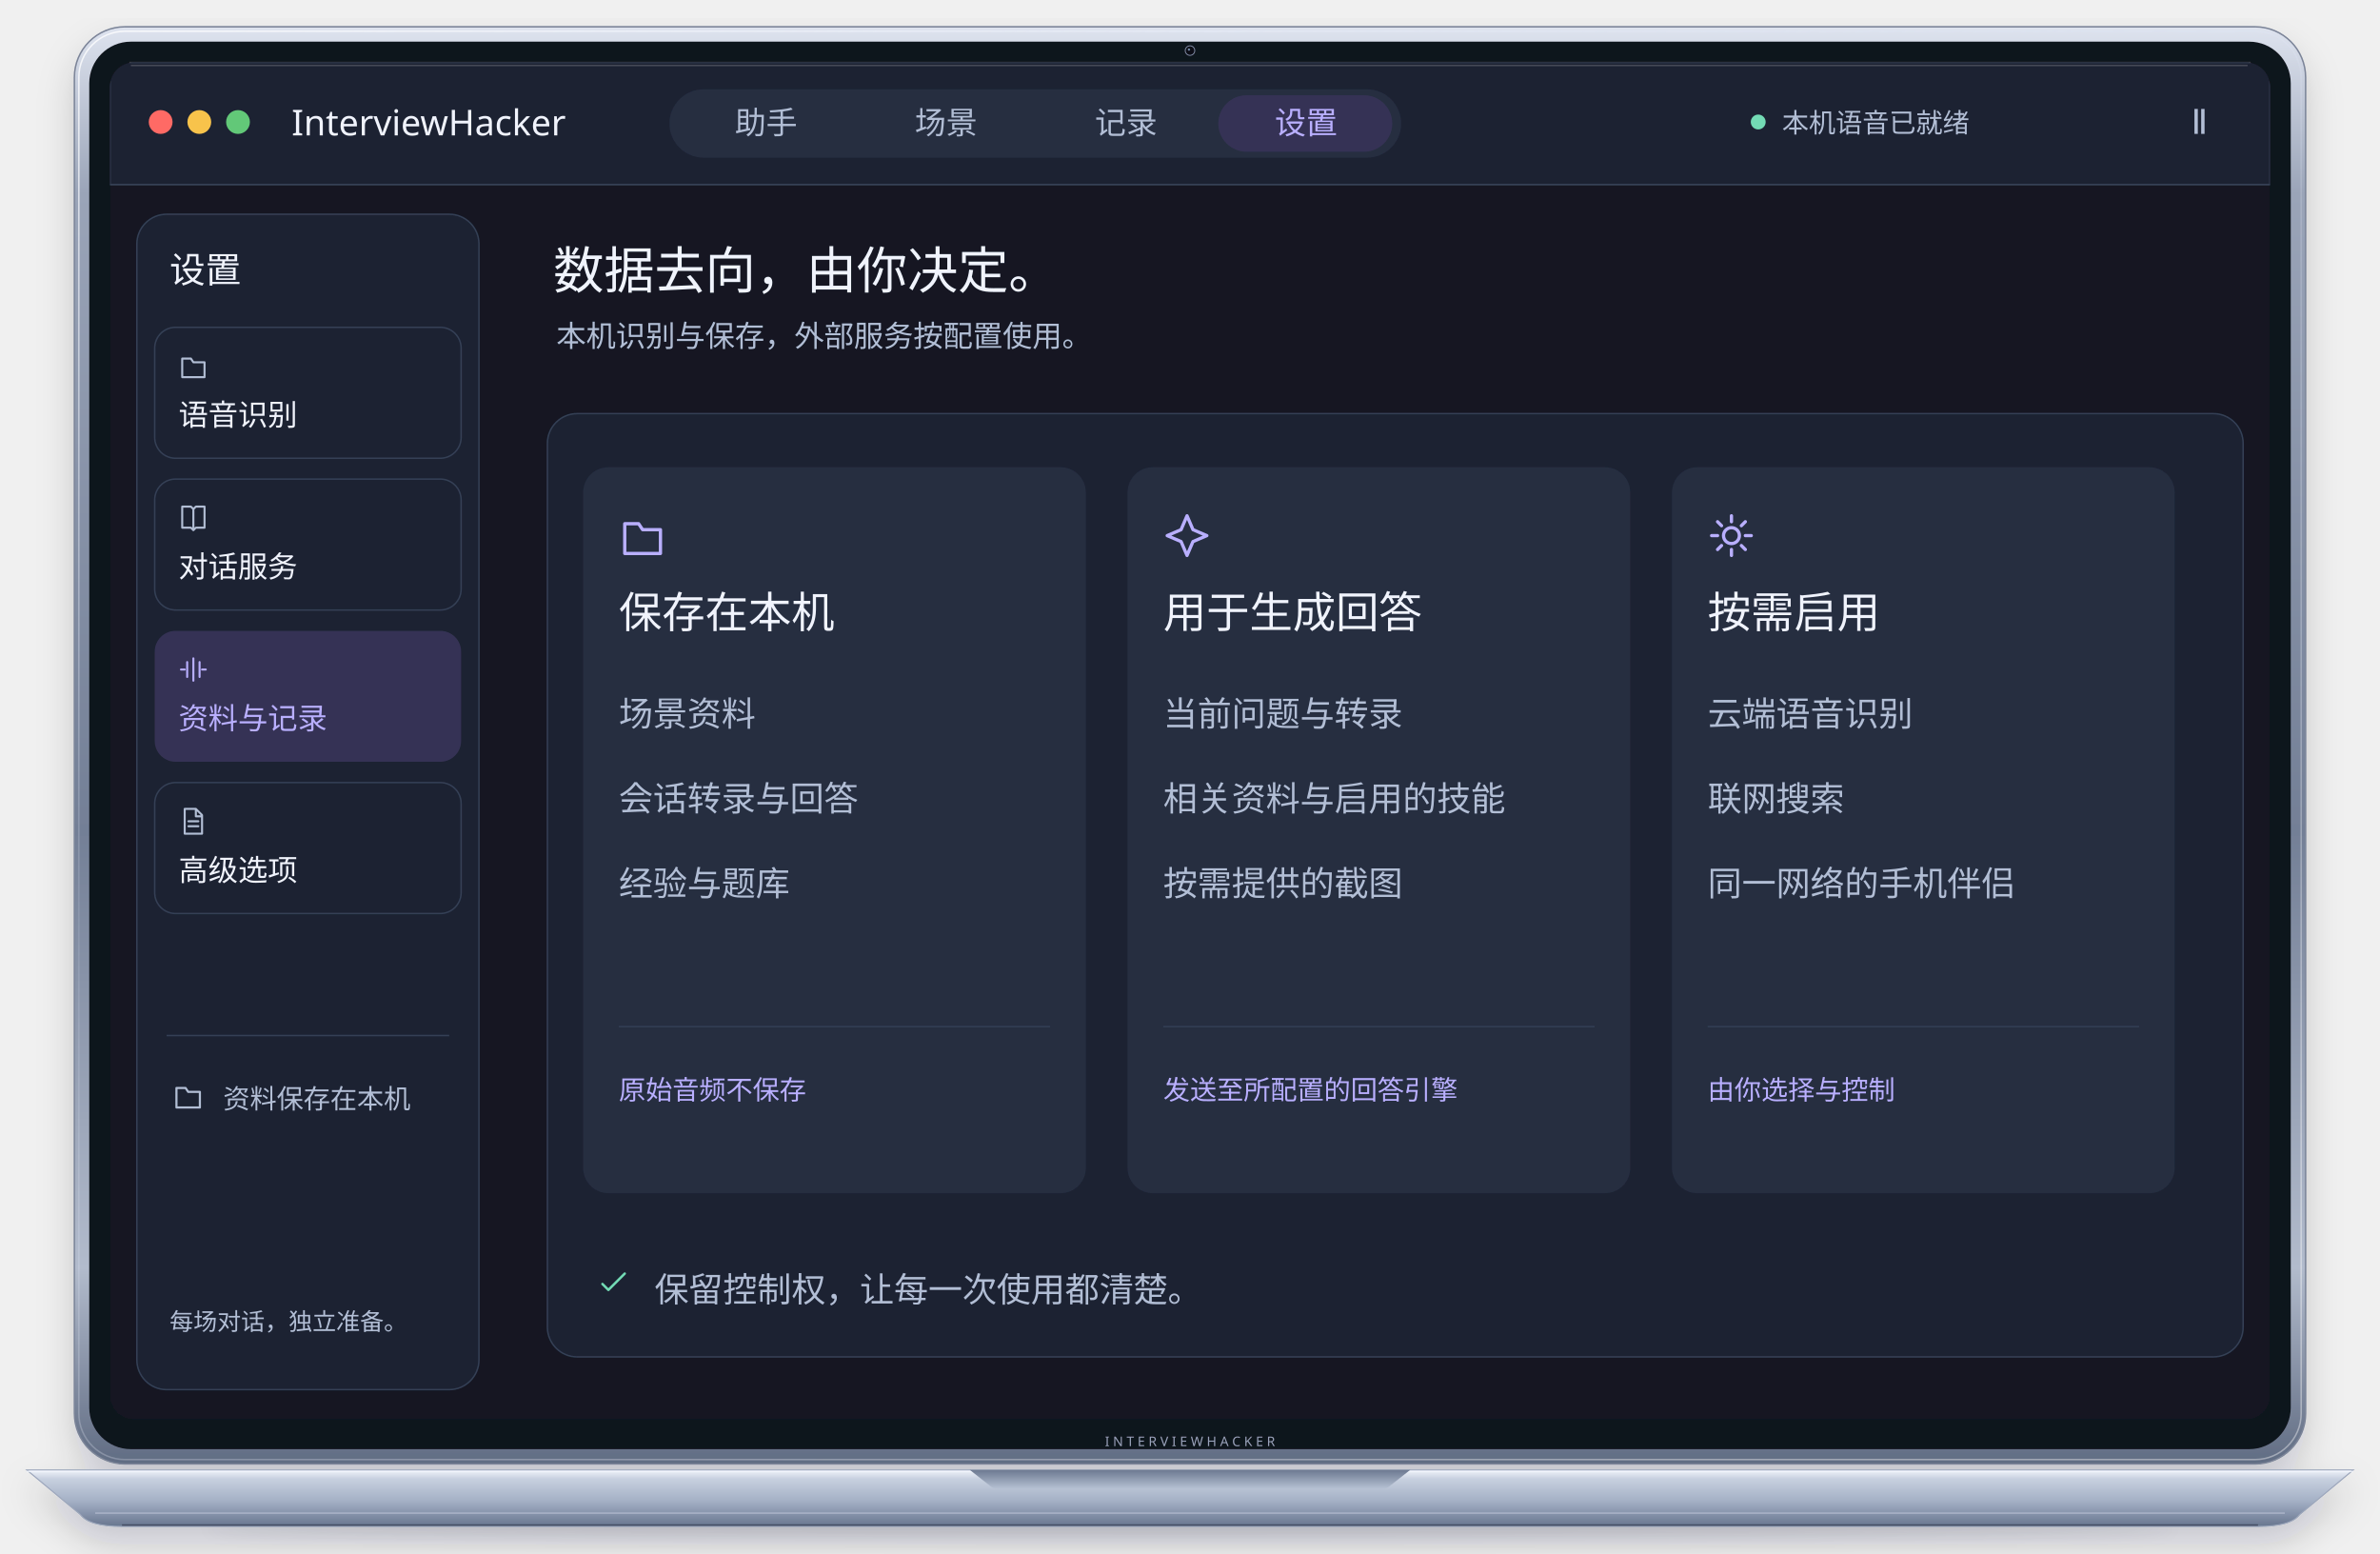
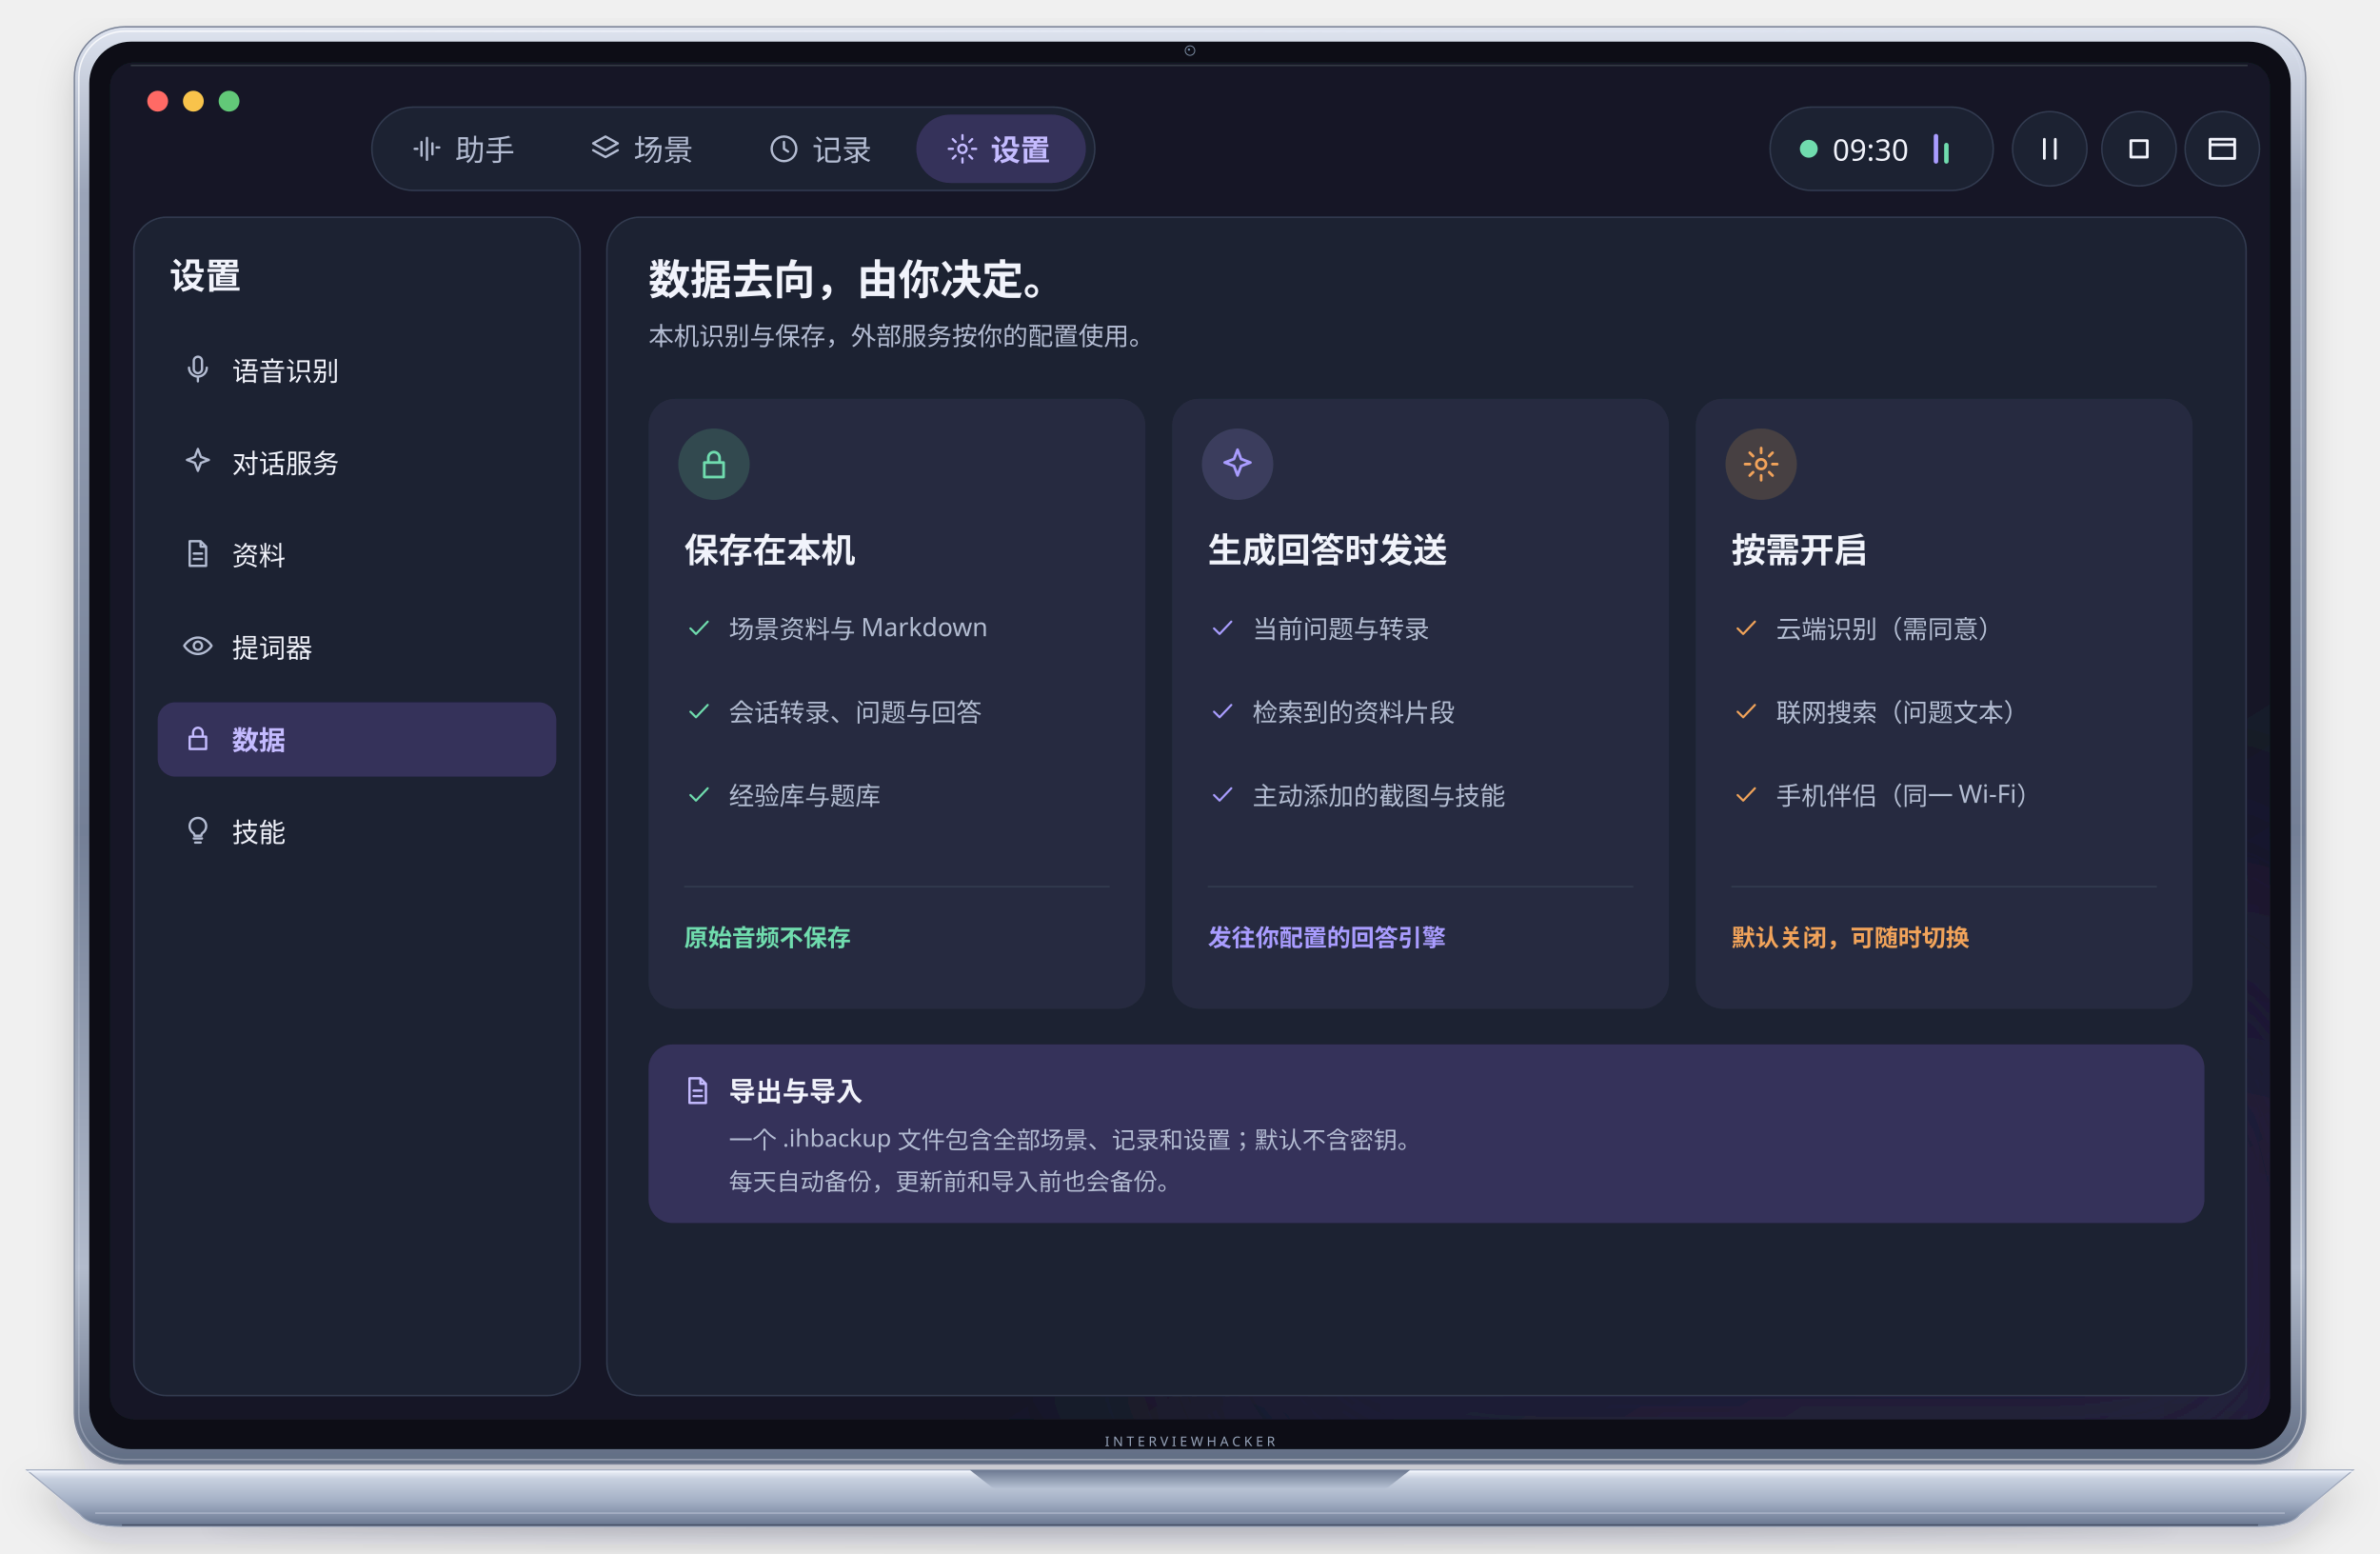
<svg xmlns="http://www.w3.org/2000/svg" width="1600" height="1044" viewBox="0 0 1600 1044" fill="none">
  <defs>
    <linearGradient id="accent" x1="0" y1="0" x2="1" y2="1">
      <stop stop-color="#7265ed" />
      <stop offset="1" stop-color="#9769ee" />
+     </linearGradient>
+     <linearGradient id="canvas" x1="0" y1="0" x2="1" y2="1">
+       <stop stop-color="#151926" />
+       <stop offset=".7" stop-color="#151926" />
+       <stop offset="1" stop-color="#221d3a" />
+     </linearGradient>
+     <linearGradient id="room" x1="0" y1="0" x2="1" y2="1">
+       <stop stop-color="#3a4258" />
+       <stop offset="1" stop-color="#1f2434" />
    </linearGradient>
    <linearGradient id="metal" x1="0" y1="0" x2="0" y2="1">
      <stop stop-color="#e1e6f1" />
      <stop offset=".12" stop-color="#9aa4b8" />
      <stop offset=".56" stop-color="#737f96" />
      <stop offset=".86" stop-color="#b2bbcc" />
      <stop offset="1" stop-color="#5d6980" />
    </linearGradient>
    <linearGradient id="rim-light" x1="0" y1="0" x2=".7" y2="1">
      <stop stop-color="#fff" stop-opacity=".8" />
      <stop offset=".42" stop-color="#e0e8fb" stop-opacity=".14" />
      <stop offset="1" stop-color="#fff" stop-opacity=".4" />
    </linearGradient>
    <linearGradient id="base" x1="0" y1="0" x2="0" y2="1">
      <stop stop-color="#f0f3fa" />
      <stop offset=".16" stop-color="#c7d0df" />
      <stop offset=".55" stop-color="#a4b0c5" />
      <stop offset="1" stop-color="#67758f" />
    </linearGradient>
    <linearGradient id="notch" x1="0" y1="0" x2="0" y2="1">
      <stop stop-color="#6c7991" />
      <stop offset="1" stop-color="#b8c3d5" />
    </linearGradient>
    <clipPath id="display">
      <rect x="74" y="42" width="1452" height="912" rx="16" />
    </clipPath>
    <filter id="device-shadow" x="-8%" y="-6%" width="116%" height="126%">
      <feDropShadow dx="0" dy="12" stdDeviation="12" flood-color="#0d1426" flood-opacity=".17" />
    </filter>
    <filter id="contact-shadow" x="-10%" y="-100%" width="120%" height="300%">
      <feGaussianBlur stdDeviation="6" />
    </filter>
+     <filter id="soft-glow" x="-50%" y="-50%" width="200%" height="200%">
+       <feGaussianBlur stdDeviation="90" />
+     </filter>
    <filter id="card-shadow" x="-20%" y="-20%" width="140%" height="160%">
-       <feDropShadow dx="0" dy="15" stdDeviation="17" flood-color="#0d1426" flood-opacity=".16" />
+       <feDropShadow dx="0" dy="18" stdDeviation="20" flood-color="#05070d" flood-opacity=".45" />
    </filter>
    <filter id="phone-shadow" x="-20%" y="-10%" width="140%" height="130%">
      <feDropShadow dx="0" dy="12" stdDeviation="10" flood-color="#0d1426" flood-opacity=".18" />
    </filter>
  </defs>
  <g font-family="'HarmonyOS Sans SC','PingFang SC','Microsoft YaHei',sans-serif" text-rendering="geometricPrecision">
    <ellipse cx="800" cy="1026" rx="660" ry="6" fill="#101626" opacity=".16" filter="url(#contact-shadow)" />
    <g filter="url(#device-shadow)">
      <rect x="50" y="18" width="1500" height="966" rx="34" fill="url(#metal)" stroke="#7b8498" />
      <rect x="53" y="21" width="1494" height="960" rx="31" fill="none" stroke="url(#rim-light)" />
-       <rect x="60" y="28" width="1480" height="946" rx="28" fill="#10131b" stroke="none" />
-       <path d="M87 42H1513" stroke="#bfc8db" stroke-opacity=".25" />
+       <rect x="60" y="28" width="1480" height="946" rx="28" fill="#0c0f16" stroke="none" />
      <circle cx="800" cy="34" r="3.2" fill="#090d15" stroke="#8491aa" stroke-width=".6" />
      <circle cx="799.3" cy="33.3" r=".8" fill="#7186a5" />
      <g clip-path="url(#display)">
-         <rect x="74" y="42" width="1452" height="912" rx="16" fill="#121723" stroke="none" />
-         <rect x="74" y="42" width="1452" height="82" rx="0" fill="#1c2232" stroke="#343f55" />
-         <path d="M74 124H1526" stroke="#343f55" />
-         <circle cx="108" cy="82" r="8" fill="#ff6a65" />
-         <circle cx="134" cy="82" r="8" fill="#f8c34b" />
-         <circle cx="160" cy="82" r="8" fill="#62c878" />
-         <text x="196" y="91" font-size="24" font-weight="500" fill="#f0f3fc">InterviewHacker</text>
-         <rect x="450" y="60" width="492" height="46" rx="23" fill="#252d40" stroke="none" />
-         <text x="515" y="90" font-size="21" font-weight="500" fill="#b2bed5" text-anchor="middle">助手</text>
-         <text x="636" y="90" font-size="21" font-weight="500" fill="#b2bed5" text-anchor="middle">场景</text>
-         <text x="757" y="90" font-size="21" font-weight="500" fill="#b2bed5" text-anchor="middle">记录</text>
-         <rect x="819" y="64" width="117" height="38" rx="19" fill="#353254" stroke="none" />
-         <text x="878" y="90" font-size="21" font-weight="500" fill="#b9afff" text-anchor="middle">设置</text>
-         <circle cx="1182" cy="82" r="5" fill="#73dbb5" />
-         <text x="1198" y="89" font-size="18" font-weight="400" fill="#b2bed5">本机语音已就绪</text>
-         <text x="1473" y="90" font-size="23" font-weight="400" fill="#b2bed5">Ⅱ</text>
-         <rect x="92" y="144" width="230" height="790" rx="20" fill="#1c2232" stroke="#343f55" />
-         <text x="114" y="190" font-size="24" font-weight="500" fill="#f0f3fc">设置</text>
-         <rect x="104" y="220" width="206" height="88" rx="14" fill="#1c2232" stroke="#343f55" />
-         <g transform="translate(120 236) scale(0.8333333)" fill="none" stroke="#b2bed5" stroke-width="1.65" stroke-linecap="round" stroke-linejoin="round">
-           <path d="M3 6h7l2 3h9v12H3z" />
-         </g>
-         <text x="120" y="286" font-size="20" font-weight="400" fill="#f0f3fc">语音识别</text>
-         <rect x="104" y="322" width="206" height="88" rx="14" fill="#1c2232" stroke="#343f55" />
-         <g transform="translate(120 338) scale(0.8333333)" fill="none" stroke="#b2bed5" stroke-width="1.65" stroke-linecap="round" stroke-linejoin="round">
-           <path d="M3 3h7l2 2 2-2h7v17h-7l-2 2-2-2H3zM12 5v17" />
-         </g>
-         <text x="120" y="388" font-size="20" font-weight="400" fill="#f0f3fc">对话服务</text>
-         <rect x="104" y="424" width="206" height="88" rx="14" fill="#353254" stroke="none" />
-         <g transform="translate(120 440) scale(0.8333333)" fill="none" stroke="#b9afff" stroke-width="1.65" stroke-linecap="round" stroke-linejoin="round">
-           <path d="M2 12h3m2-6v12m5-15v18m5-15v12m2-6h3" />
-         </g>
-         <text x="120" y="490" font-size="20" font-weight="500" fill="#b9afff">资料与记录</text>
-         <rect x="104" y="526" width="206" height="88" rx="14" fill="#1c2232" stroke="#343f55" />
-         <g transform="translate(120 542) scale(0.8333333)" fill="none" stroke="#b2bed5" stroke-width="1.65" stroke-linecap="round" stroke-linejoin="round">
-           <path d="M5 2h9l5 5v15H5zM14 2v6h5M8 12h8M8 16h8" />
-         </g>
-         <text x="120" y="592" font-size="20" font-weight="400" fill="#f0f3fc">高级选项</text>
-         <path d="M112 696H302" stroke="#343f55" />
-         <g transform="translate(116 726) scale(0.875)" fill="none" stroke="#b2bed5" stroke-width="1.65" stroke-linecap="round" stroke-linejoin="round">
-           <path d="M3 6h7l2 3h9v12H3z" />
-         </g>
-         <text x="150" y="745" font-size="18" font-weight="400" fill="#b2bed5">资料保存在本机</text>
-         <text x="114" y="894" font-size="16" font-weight="400" fill="#b2bed5">每场对话，独立准备。</text>
-         <text x="372" y="194" font-size="34" font-weight="500" fill="#f0f3fc">数据去向，由你决定。</text>
-         <text x="374" y="233" font-size="20" font-weight="400" fill="#b2bed5">本机识别与保存，外部服务按配置使用。</text>
-         <rect x="368" y="278" width="1140" height="634" rx="20" fill="#1c2232" stroke="#343f55" />
-         <rect x="392" y="314" width="338" height="488" rx="17" fill="#252d40" stroke="none" />
-         <g transform="translate(416 344) scale(1.333333)" fill="none" stroke="#b9afff" stroke-width="1.65" stroke-linecap="round" stroke-linejoin="round">
-           <path d="M3 6h7l2 3h9v12H3z" />
-         </g>
-         <text x="416" y="422" font-size="29" font-weight="500" fill="#f0f3fc">保存在本机</text>
-         <text x="416" y="488" font-size="23" font-weight="400" fill="#b2bed5">场景资料</text>
-         <text x="416" y="545" font-size="23" font-weight="400" fill="#b2bed5">会话转录与回答</text>
-         <text x="416" y="602" font-size="23" font-weight="400" fill="#b2bed5">经验与题库</text>
-         <path d="M416 690H706" stroke="#343f55" />
-         <text x="416" y="739" font-size="18" font-weight="500" fill="#b9afff">原始音频不保存</text>
-         <rect x="758" y="314" width="338" height="488" rx="17" fill="#252d40" stroke="none" />
-         <g transform="translate(782 344) scale(1.333333)" fill="none" stroke="#b9afff" stroke-width="1.65" stroke-linecap="round" stroke-linejoin="round">
-           <path d="m12 2 3 7 7 3-7 3-3 7-3-7-7-3 7-3z" />
-         </g>
-         <text x="782" y="422" font-size="29" font-weight="500" fill="#f0f3fc">用于生成回答</text>
-         <text x="782" y="488" font-size="23" font-weight="400" fill="#b2bed5">当前问题与转录</text>
-         <text x="782" y="545" font-size="23" font-weight="400" fill="#b2bed5">相关资料与启用的技能</text>
-         <text x="782" y="602" font-size="23" font-weight="400" fill="#b2bed5">按需提供的截图</text>
-         <path d="M782 690H1072" stroke="#343f55" />
-         <text x="782" y="739" font-size="18" font-weight="500" fill="#b9afff">发送至所配置的回答引擎</text>
-         <rect x="1124" y="314" width="338" height="488" rx="17" fill="#252d40" stroke="none" />
-         <g transform="translate(1148 344) scale(1.333333)" fill="none" stroke="#b9afff" stroke-width="1.65" stroke-linecap="round" stroke-linejoin="round">
-           <path d="M12 8a4 4 0 1 0 0 8 4 4 0 0 0 0-8M12 2v3m0 14v3M2 12h3m14 0h3M5 5l2 2m10 10 2 2M5 19l2-2M17 7l2-2" />
-         </g>
-         <text x="1148" y="422" font-size="29" font-weight="500" fill="#f0f3fc">按需启用</text>
-         <text x="1148" y="488" font-size="23" font-weight="400" fill="#b2bed5">云端语音识别</text>
-         <text x="1148" y="545" font-size="23" font-weight="400" fill="#b2bed5">联网搜索</text>
-         <text x="1148" y="602" font-size="23" font-weight="400" fill="#b2bed5">同一网络的手机伴侣</text>
-         <path d="M1148 690H1438" stroke="#343f55" />
-         <text x="1148" y="739" font-size="18" font-weight="500" fill="#b9afff">由你选择与控制</text>
-         <g transform="translate(400 851) scale(1)" fill="none" stroke="#73dbb5" stroke-width="1.65" stroke-linecap="round" stroke-linejoin="round">
-           <path d="m5 12 4 4L20 5" />
-         </g>
-         <text x="440" y="875" font-size="23" font-weight="400" fill="#b2bed5">保留控制权，让每一次使用都清楚。</text>
+         <rect x="74" y="42" width="1452" height="912" rx="16" fill="url(#canvas)" stroke="none" />
+         <ellipse cx="1300" cy="900" rx="520" ry="260" fill="#221d3a" opacity=".7" filter="url(#soft-glow)" />
+         <circle cx="106" cy="68" r="7" fill="#ff6a65" />
+         <circle cx="130" cy="68" r="7" fill="#f8c34b" />
+         <circle cx="154" cy="68" r="7" fill="#62c878" />
+         <rect x="250" y="72" width="486" height="56" rx="28" fill="#1d2232" stroke="#323a50" />
+         <g transform="translate(276 89) scale(0.92)" fill="none" stroke="#b3bcd2" stroke-width="1.7" stroke-linecap="round" stroke-linejoin="round">
+           <path d="M3 12h2m3-5v10m4-13v16m4-12v8m3-5h2" />
+         </g>
+         <text x="306" y="108" font-size="20" font-weight="500" fill="#b3bcd2">助手</text>
+         <g transform="translate(396 89) scale(0.92)" fill="none" stroke="#b3bcd2" stroke-width="1.7" stroke-linecap="round" stroke-linejoin="round">
+           <path d="m12 3 9 5-9 5-9-5zM3 13l9 5 9-5" />
+         </g>
+         <text x="426" y="108" font-size="20" font-weight="500" fill="#b3bcd2">场景</text>
+         <g transform="translate(516 89) scale(0.92)" fill="none" stroke="#b3bcd2" stroke-width="1.7" stroke-linecap="round" stroke-linejoin="round">
+           <path d="M12 7v5l3 2M21 12a9 9 0 1 1-18 0 9 9 0 0 1 18 0" />
+         </g>
+         <text x="546" y="108" font-size="20" font-weight="500" fill="#b3bcd2">记录</text>
+         <rect x="616" y="77" width="114" height="46" rx="23" fill="#35305a" stroke="none" />
+         <g transform="translate(636 89) scale(0.92)" fill="none" stroke="#c4bbff" stroke-width="1.7" stroke-linecap="round" stroke-linejoin="round">
+           <path d="M12 9a3 3 0 1 0 0 6 3 3 0 0 0 0-6M12 2v3m0 14v3M2 12h3m14 0h3M4.9 4.9l2.1 2.1m10 10 2.1 2.1M4.9 19.1 7 17M17 7l2.1-2.1" />
+         </g>
+         <text x="666" y="108" font-size="20" font-weight="600" fill="#c4bbff">设置</text>
+         <rect x="1190" y="72" width="150" height="56" rx="28" fill="#1d2232" stroke="#323a50" />
+         <circle cx="1216" cy="100" r="6" fill="#6fdcae" />
+         <text x="1232" y="108" font-size="20" font-weight="500" fill="#f1f3fb">09:30</text>
+         <rect x="1300" y="90" width="3" height="20" rx="1.5" fill="#a99cff" stroke="none" />
+         <rect x="1307" y="96" width="3" height="14" rx="1.5" fill="#6fdcae" stroke="none" />
+         <circle cx="1378" cy="100" r="25" fill="#1d2232" stroke="#323a50" />
+         <g transform="translate(1367 89) scale(0.92)" fill="none" stroke="#f1f3fb" stroke-width="2" stroke-linecap="round" stroke-linejoin="round">
+           <path d="M8 5v14M16 5v14" />
+         </g>
+         <circle cx="1438" cy="100" r="25" fill="#1d2232" stroke="#323a50" />
+         <g transform="translate(1427 89) scale(0.92)" fill="none" stroke="#f1f3fb" stroke-width="2" stroke-linecap="round" stroke-linejoin="round">
+           <path d="M6 6h12v12H6z" />
+         </g>
+         <circle cx="1494" cy="100" r="25" fill="#1d2232" stroke="#323a50" />
+         <g transform="translate(1483 89) scale(0.92)" fill="none" stroke="#f1f3fb" stroke-width="2" stroke-linecap="round" stroke-linejoin="round">
+           <path d="M3 5h18v14H3zM3 9h18" />
+         </g>
+         <rect x="90" y="146" width="300" height="792" rx="22" fill="#1d2232" stroke="#323a50" />
+         <text x="114" y="194" font-size="24" font-weight="600" fill="#f1f3fb">设置</text>
+         <rect x="106" y="224" width="268" height="50" rx="12" fill="none" stroke="none" />
+         <g transform="translate(122 237) scale(0.92)" fill="none" stroke="#b3bcd2" stroke-width="1.7" stroke-linecap="round" stroke-linejoin="round">
+           <path d="M9 6a3 3 0 0 1 6 0v6a3 3 0 0 1-6 0zM5.5 11a6.5 6.5 0 0 0 13 0M12 17.5V21" />
+         </g>
+         <text x="156" y="256" font-size="18" font-weight="500" fill="#f1f3fb">语音识别</text>
+         <rect x="106" y="286" width="268" height="50" rx="12" fill="none" stroke="none" />
+         <g transform="translate(122 299) scale(0.92)" fill="none" stroke="#b3bcd2" stroke-width="1.7" stroke-linecap="round" stroke-linejoin="round">
+           <path d="m12 3 2.2 5.8L20 11l-5.8 2.2L12 19l-2.2-5.8L4 11l5.8-2.2z" />
+         </g>
+         <text x="156" y="318" font-size="18" font-weight="500" fill="#f1f3fb">对话服务</text>
+         <rect x="106" y="348" width="268" height="50" rx="12" fill="none" stroke="none" />
+         <g transform="translate(122 361) scale(0.92)" fill="none" stroke="#b3bcd2" stroke-width="1.7" stroke-linecap="round" stroke-linejoin="round">
+           <path d="M6 3h8l4 4v14H6zM14 3v4h4M9 12h6M9 16h6" />
+         </g>
+         <text x="156" y="380" font-size="18" font-weight="500" fill="#f1f3fb">资料</text>
+         <rect x="106" y="410" width="268" height="50" rx="12" fill="none" stroke="none" />
+         <g transform="translate(122 423) scale(0.92)" fill="none" stroke="#b3bcd2" stroke-width="1.7" stroke-linecap="round" stroke-linejoin="round">
+           <path d="M2 12s3.5-6 10-6 10 6 10 6-3.5 6-10 6S2 12 2 12zM12 9a3 3 0 1 0 0 6 3 3 0 0 0 0-6" />
+         </g>
+         <text x="156" y="442" font-size="18" font-weight="500" fill="#f1f3fb">提词器</text>
+         <rect x="106" y="472" width="268" height="50" rx="12" fill="#35305a" stroke="none" />
+         <g transform="translate(122 485) scale(0.92)" fill="none" stroke="#c4bbff" stroke-width="1.7" stroke-linecap="round" stroke-linejoin="round">
+           <path d="M6 11h12v9H6zM8.5 11V8a3.5 3.5 0 0 1 7 0v3" />
+         </g>
+         <text x="156" y="504" font-size="18" font-weight="600" fill="#c4bbff">数据</text>
+         <rect x="106" y="534" width="268" height="50" rx="12" fill="none" stroke="none" />
+         <g transform="translate(122 547) scale(0.92)" fill="none" stroke="#b3bcd2" stroke-width="1.7" stroke-linecap="round" stroke-linejoin="round">
+           <path d="M9 18h6M10 21h4M12 3a6 6 0 0 0-3.5 10.9c.6.5 1 1.2 1 2.1h5c0-.9.4-1.6 1-2.1A6 6 0 0 0 12 3" />
+         </g>
+         <text x="156" y="566" font-size="18" font-weight="500" fill="#f1f3fb">技能</text>
+         <rect x="408" y="146" width="1102" height="792" rx="22" fill="#1d2232" stroke="#323a50" />
+         <text x="436" y="198" font-size="28" font-weight="600" fill="#f1f3fb">数据去向，由你决定。</text>
+         <text x="436" y="232" font-size="17" font-weight="400" fill="#b3bcd2">本机识别与保存，外部服务按你的配置使用。</text>
+         <rect x="436" y="268" width="334" height="410" rx="18" fill="#262c3f" stroke="none" />
+         <circle cx="480" cy="312" r="24" fill="#6fdcae" fill-opacity=".16" />
+         <g transform="translate(467 299) scale(1.08)" fill="none" stroke="#6fdcae" stroke-width="1.7" stroke-linecap="round" stroke-linejoin="round">
+           <path d="M6 11h12v9H6zM8.5 11V8a3.5 3.5 0 0 1 7 0v3" />
+         </g>
+         <text x="460" y="378" font-size="23" font-weight="600" fill="#f1f3fb">保存在本机</text>
+         <g transform="translate(460 412) scale(0.83)" fill="none" stroke="#6fdcae" stroke-width="1.7" stroke-linecap="round" stroke-linejoin="round">
+           <path d="m5 12.5 4.5 4.5L19 7" />
+         </g>
+         <text x="490" y="429" font-size="17" font-weight="400" fill="#b3bcd2">场景资料与 Markdown</text>
+         <g transform="translate(460 468) scale(0.83)" fill="none" stroke="#6fdcae" stroke-width="1.7" stroke-linecap="round" stroke-linejoin="round">
+           <path d="m5 12.5 4.5 4.5L19 7" />
+         </g>
+         <text x="490" y="485" font-size="17" font-weight="400" fill="#b3bcd2">会话转录、问题与回答</text>
+         <g transform="translate(460 524) scale(0.83)" fill="none" stroke="#6fdcae" stroke-width="1.7" stroke-linecap="round" stroke-linejoin="round">
+           <path d="m5 12.5 4.5 4.5L19 7" />
+         </g>
+         <text x="490" y="541" font-size="17" font-weight="400" fill="#b3bcd2">经验库与题库</text>
+         <path d="M460 596L746 596" stroke="#323a50" />
+         <text x="460" y="636" font-size="16" font-weight="600" fill="#6fdcae">原始音频不保存</text>
+         <rect x="788" y="268" width="334" height="410" rx="18" fill="#262c3f" stroke="none" />
+         <circle cx="832" cy="312" r="24" fill="#a99cff" fill-opacity=".16" />
+         <g transform="translate(819 299) scale(1.08)" fill="none" stroke="#a99cff" stroke-width="1.7" stroke-linecap="round" stroke-linejoin="round">
+           <path d="m12 3 2.2 5.8L20 11l-5.8 2.2L12 19l-2.2-5.8L4 11l5.8-2.2z" />
+         </g>
+         <text x="812" y="378" font-size="23" font-weight="600" fill="#f1f3fb">生成回答时发送</text>
+         <g transform="translate(812 412) scale(0.83)" fill="none" stroke="#a99cff" stroke-width="1.7" stroke-linecap="round" stroke-linejoin="round">
+           <path d="m5 12.5 4.5 4.5L19 7" />
+         </g>
+         <text x="842" y="429" font-size="17" font-weight="400" fill="#b3bcd2">当前问题与转录</text>
+         <g transform="translate(812 468) scale(0.83)" fill="none" stroke="#a99cff" stroke-width="1.7" stroke-linecap="round" stroke-linejoin="round">
+           <path d="m5 12.5 4.5 4.5L19 7" />
+         </g>
+         <text x="842" y="485" font-size="17" font-weight="400" fill="#b3bcd2">检索到的资料片段</text>
+         <g transform="translate(812 524) scale(0.83)" fill="none" stroke="#a99cff" stroke-width="1.7" stroke-linecap="round" stroke-linejoin="round">
+           <path d="m5 12.5 4.5 4.5L19 7" />
+         </g>
+         <text x="842" y="541" font-size="17" font-weight="400" fill="#b3bcd2">主动添加的截图与技能</text>
+         <path d="M812 596L1098 596" stroke="#323a50" />
+         <text x="812" y="636" font-size="16" font-weight="600" fill="#a99cff">发往你配置的回答引擎</text>
+         <rect x="1140" y="268" width="334" height="410" rx="18" fill="#262c3f" stroke="none" />
+         <circle cx="1184" cy="312" r="24" fill="#f2a35a" fill-opacity=".16" />
+         <g transform="translate(1171 299) scale(1.08)" fill="none" stroke="#f2a35a" stroke-width="1.7" stroke-linecap="round" stroke-linejoin="round">
+           <path d="M12 9a3 3 0 1 0 0 6 3 3 0 0 0 0-6M12 2v3m0 14v3M2 12h3m14 0h3M4.9 4.9l2.1 2.1m10 10 2.1 2.1M4.9 19.1 7 17M17 7l2.1-2.1" />
+         </g>
+         <text x="1164" y="378" font-size="23" font-weight="600" fill="#f1f3fb">按需开启</text>
+         <g transform="translate(1164 412) scale(0.83)" fill="none" stroke="#f2a35a" stroke-width="1.7" stroke-linecap="round" stroke-linejoin="round">
+           <path d="m5 12.5 4.5 4.5L19 7" />
+         </g>
+         <text x="1194" y="429" font-size="17" font-weight="400" fill="#b3bcd2">云端识别（需同意）</text>
+         <g transform="translate(1164 468) scale(0.83)" fill="none" stroke="#f2a35a" stroke-width="1.7" stroke-linecap="round" stroke-linejoin="round">
+           <path d="m5 12.5 4.5 4.5L19 7" />
+         </g>
+         <text x="1194" y="485" font-size="17" font-weight="400" fill="#b3bcd2">联网搜索（问题文本）</text>
+         <g transform="translate(1164 524) scale(0.83)" fill="none" stroke="#f2a35a" stroke-width="1.7" stroke-linecap="round" stroke-linejoin="round">
+           <path d="m5 12.5 4.5 4.5L19 7" />
+         </g>
+         <text x="1194" y="541" font-size="17" font-weight="400" fill="#b3bcd2">手机伴侣（同一 Wi-Fi）</text>
+         <path d="M1164 596L1450 596" stroke="#323a50" />
+         <text x="1164" y="636" font-size="16" font-weight="600" fill="#f2a35a">默认关闭，可随时切换</text>
+         <rect x="436" y="702" width="1046" height="120" rx="16" fill="#35305a" stroke="none" />
+         <g transform="translate(458 722) scale(0.92)" fill="none" stroke="#c4bbff" stroke-width="1.7" stroke-linecap="round" stroke-linejoin="round">
+           <path d="M6 3h8l4 4v14H6zM14 3v4h4M9 12h6M9 16h6" />
+         </g>
+         <text x="490" y="740" font-size="18" font-weight="600" fill="#f1f3fb">导出与导入</text>
+         <text x="490" y="772" font-size="16" font-weight="400" fill="#b3bcd2">一个 .ihbackup 文件包含全部场景、记录和设置；默认不含密钥。</text>
+         <text x="490" y="800" font-size="16" font-weight="400" fill="#b3bcd2">每天自动备份，更新前和导入前也会备份。</text>
      </g>
-       <path d="M88 44H1511" stroke="#fff" stroke-opacity=".18" />
+       <path d="M88 44H1511" stroke="#fff" stroke-opacity=".14" />
      <text x="800" y="972" font-size="9" font-weight="500" fill="#98a3ba" text-anchor="middle">I N T E R V I E W H A C K E R</text>
      <path d="M18 988H1582L1546 1018Q1540 1026 1518 1026H82Q60 1026 54 1018Z" fill="url(#base)" stroke="#9ca6bb" stroke-width=".8" />
      <path d="M18 989H1582" stroke="#f4f6fd" stroke-opacity=".8" />
      <path d="M652 988H948L934 999Q932 1001 926 1001H674Q668 1001 666 999Z" fill="url(#notch)" />
      <path d="M64 1017H1536" stroke="#f0f3fc" stroke-opacity=".34" />
      <path d="M82 1025H1518" stroke="#3a4356" stroke-opacity=".74" />
    </g>
  </g>
</svg>
